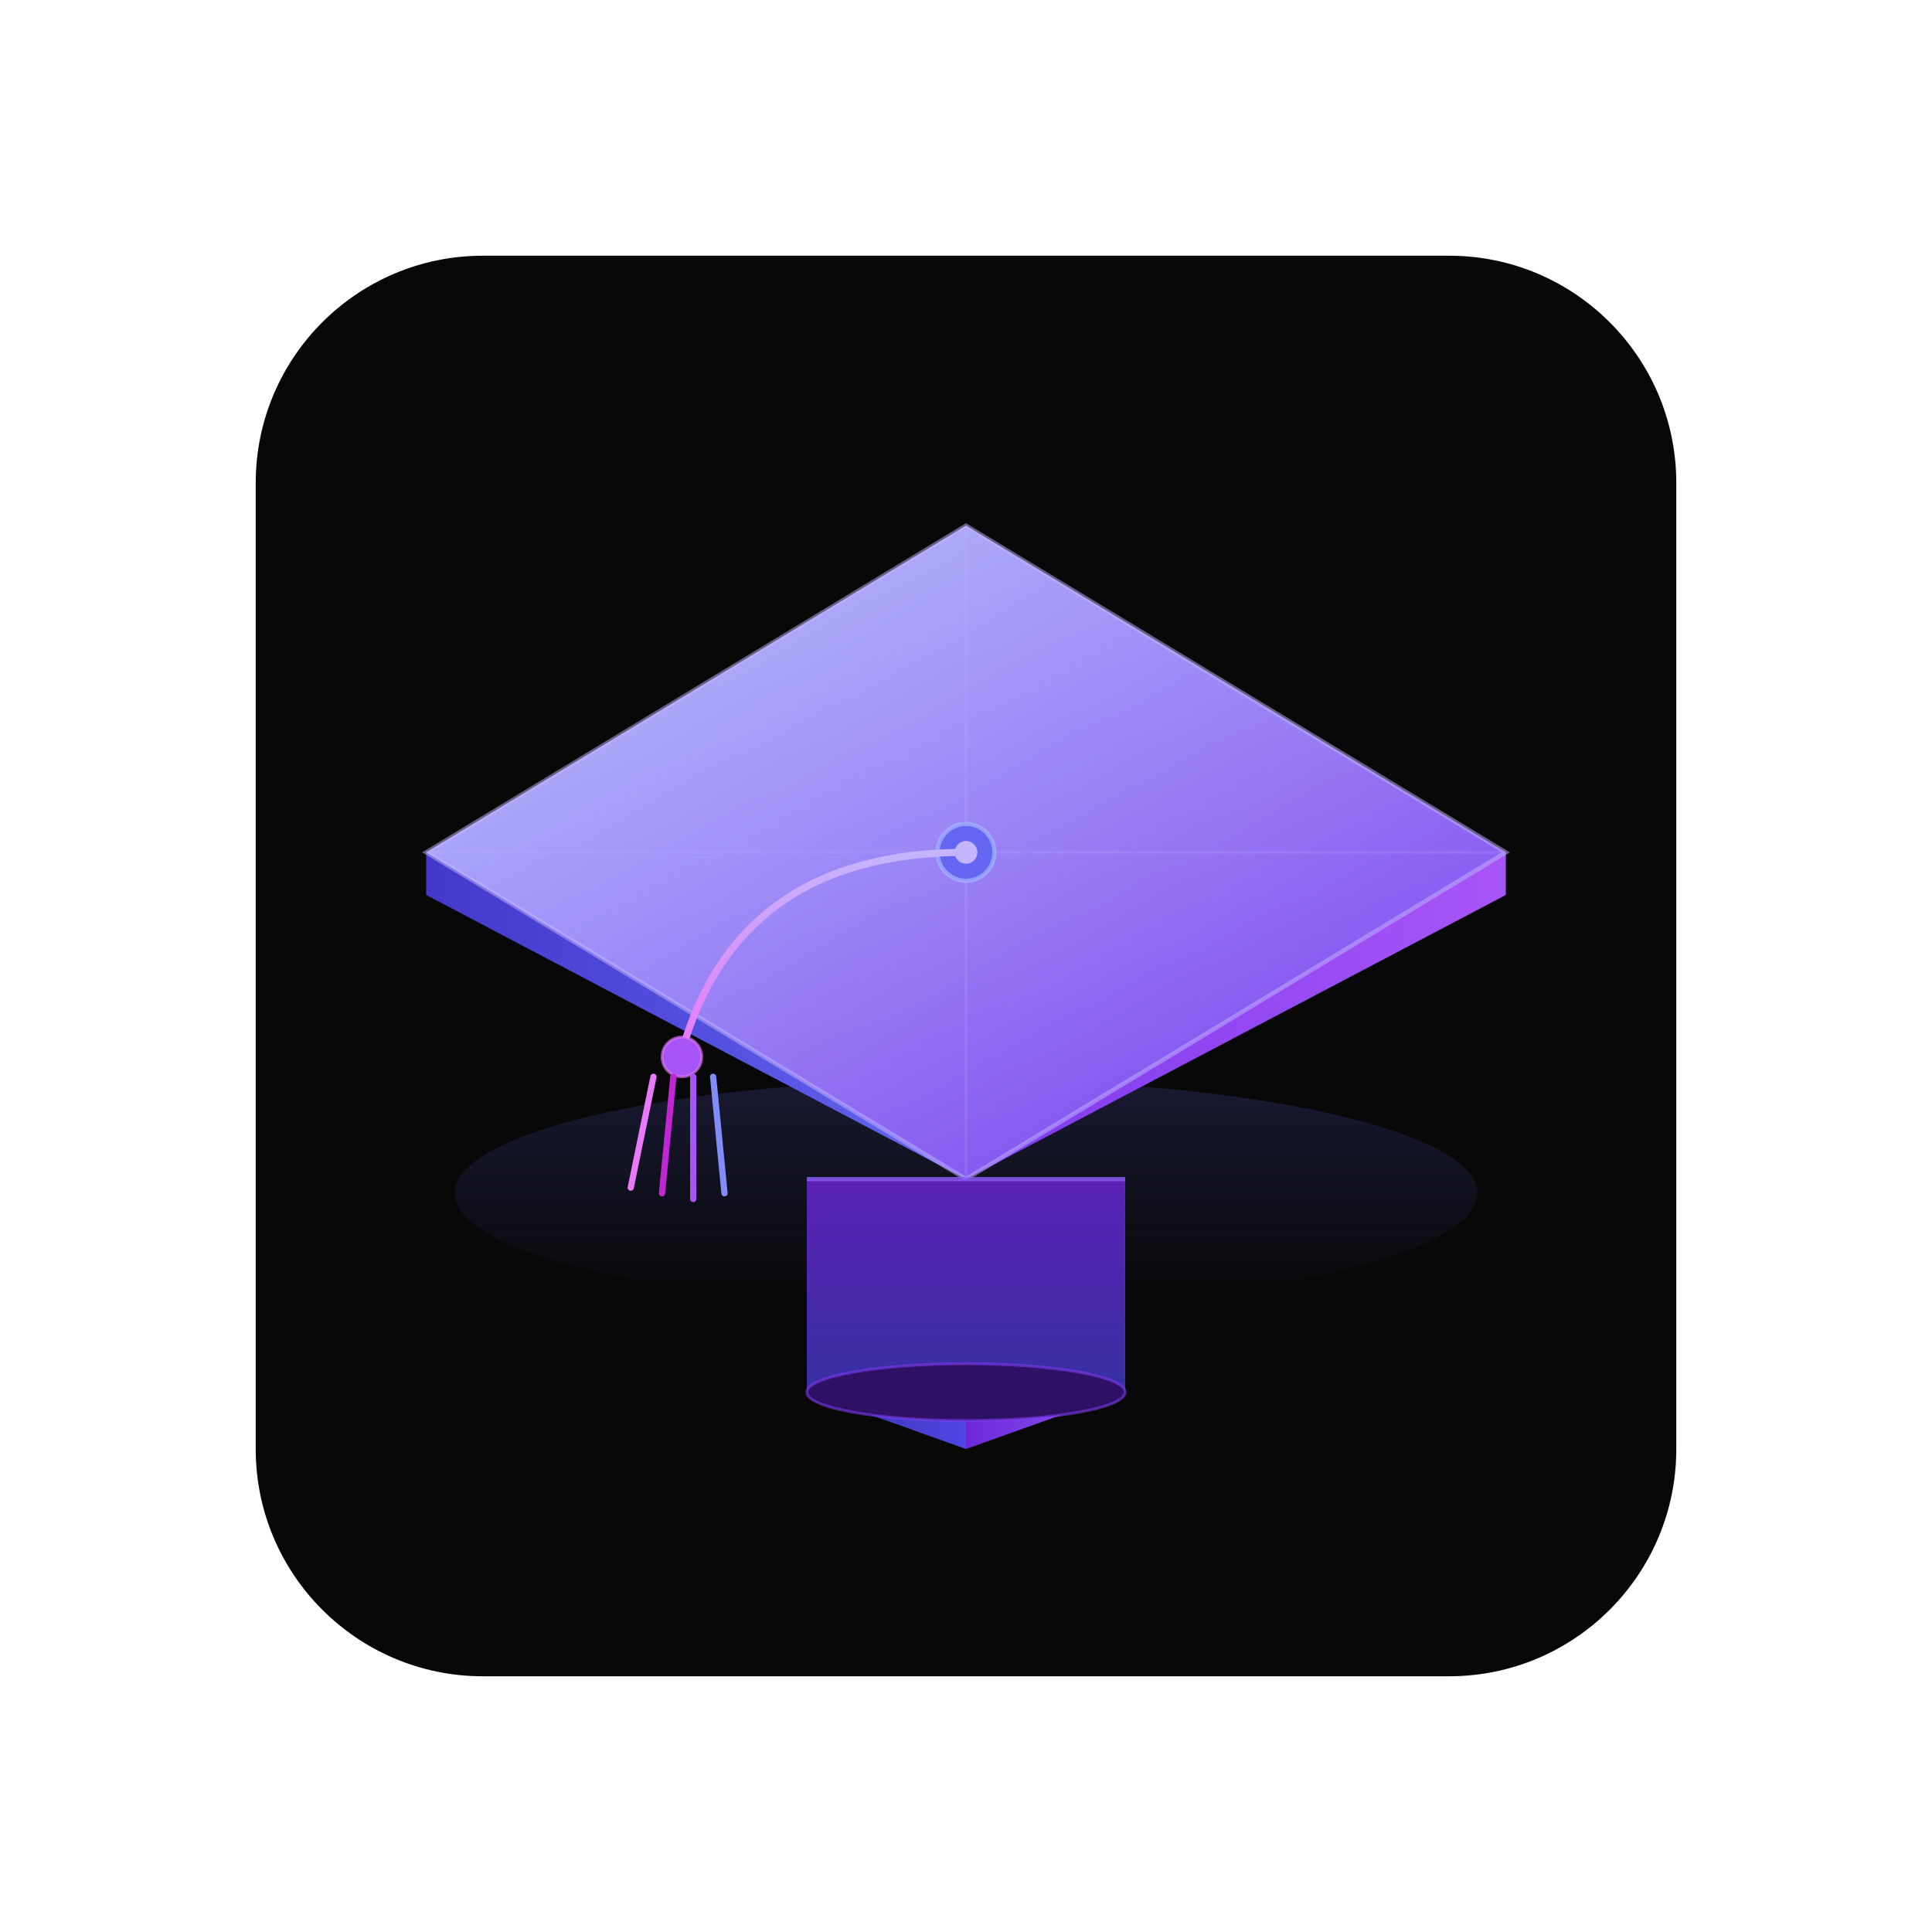
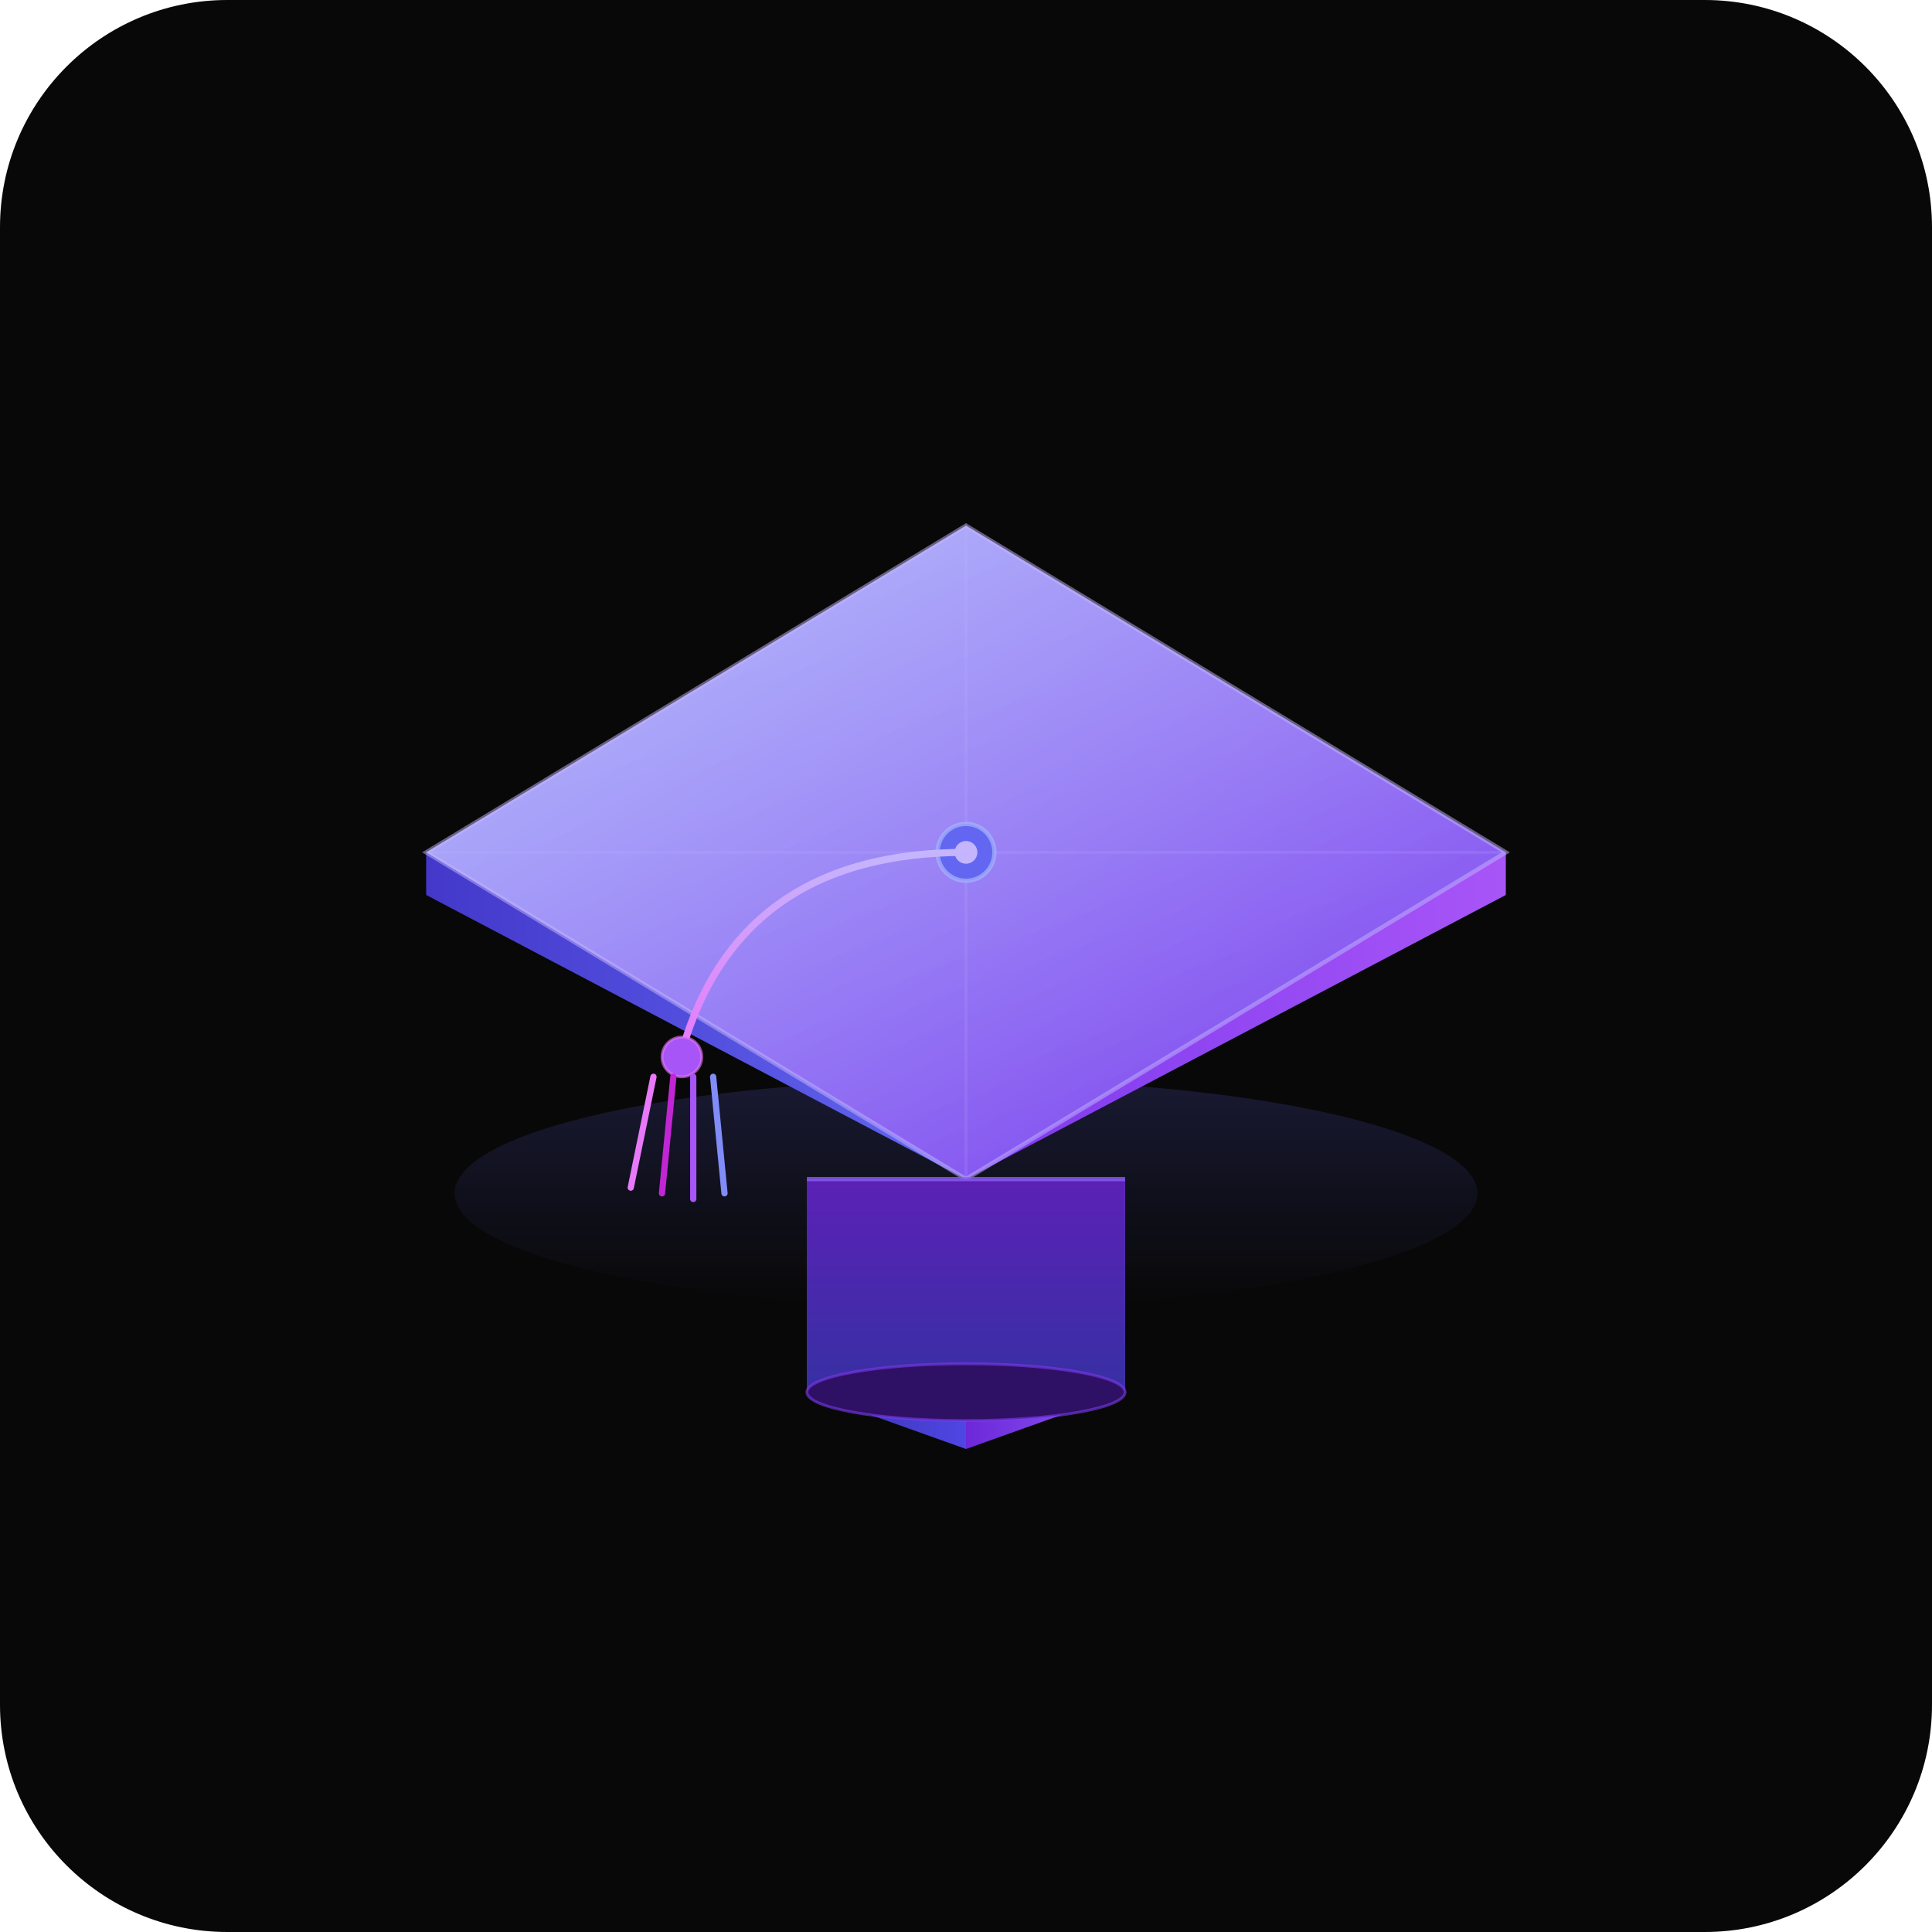
<svg xmlns="http://www.w3.org/2000/svg" width="100%" viewBox="0 0 680 680" role="img">
  <defs>
    <linearGradient id="topFace" x1="0%" y1="0%" x2="100%" y2="100%">
      <stop offset="0%" stop-color="#a5b4fc" />
      <stop offset="100%" stop-color="#7c3aed" />
    </linearGradient>
    <linearGradient id="leftFace" x1="0%" y1="0%" x2="100%" y2="0%">
      <stop offset="0%" stop-color="#4338ca" />
      <stop offset="100%" stop-color="#6366f1" />
    </linearGradient>
    <linearGradient id="rightFace" x1="0%" y1="0%" x2="100%" y2="0%">
      <stop offset="0%" stop-color="#7c3aed" />
      <stop offset="100%" stop-color="#a855f7" />
    </linearGradient>
    <linearGradient id="bodyLeft" x1="0%" y1="0%" x2="100%" y2="0%">
      <stop offset="0%" stop-color="#3730a3" />
      <stop offset="100%" stop-color="#4f46e5" />
    </linearGradient>
    <linearGradient id="bodyRight" x1="0%" y1="0%" x2="100%" y2="0%">
      <stop offset="0%" stop-color="#6d28d9" />
      <stop offset="100%" stop-color="#8b5cf6" />
    </linearGradient>
    <linearGradient id="bodyFront" x1="0%" y1="0%" x2="0%" y2="100%">
      <stop offset="0%" stop-color="#5b21b6" />
      <stop offset="100%" stop-color="#3730a3" />
    </linearGradient>
    <linearGradient id="shine" x1="0%" y1="0%" x2="60%" y2="100%">
      <stop offset="0%" stop-color="#fff" stop-opacity="0.22" />
      <stop offset="100%" stop-color="#fff" stop-opacity="0" />
    </linearGradient>
    <linearGradient id="tasselStr" x1="0%" y1="0%" x2="0%" y2="100%">
      <stop offset="0%" stop-color="#c4b5fd" />
      <stop offset="100%" stop-color="#e879f9" />
    </linearGradient>
    <linearGradient id="glow" x1="0%" y1="0%" x2="0%" y2="100%">
      <stop offset="0%" stop-color="#6366f1" stop-opacity="0.18" />
      <stop offset="100%" stop-color="#6366f1" stop-opacity="0" />
    </linearGradient>
  </defs>
-   <rect x="90" y="90" width="500" height="500" rx="80" fill="#080808" />
+   <rect x="0" y="0" width="680" height="680" rx="80" fill="#080808" />
  <ellipse cx="340" cy="420" rx="180" ry="40" fill="url(#glow)" />
  <polygon points="150,300  340,400  340,415  150,315" fill="url(#leftFace)" />
  <polygon points="530,300  340,400  340,415  530,315" fill="url(#rightFace)" />
  <polygon points="340,185  530,300  340,415  150,300" fill="url(#topFace)" />
  <polygon points="340,185  530,300  340,415  150,300" fill="url(#shine)" />
  <polygon points="340,185  530,300  340,415  150,300" fill="none" stroke="#c4b5fd" stroke-width="1.5" opacity="0.5" />
  <line x1="340" y1="185" x2="340" y2="415" stroke="#c4b5fd" stroke-width="1" opacity="0.15" />
  <line x1="150" y1="300" x2="530" y2="300" stroke="#c4b5fd" stroke-width="1" opacity="0.15" />
  <polygon points="284,415  284,490  340,510  340,435" fill="url(#bodyLeft)" />
  <polygon points="396,415  396,490  340,510  340,435" fill="url(#bodyRight)" />
  <polygon points="284,415  396,415  396,490  284,490" fill="url(#bodyFront)" />
  <line x1="284" y1="415" x2="396" y2="415" stroke="#8b5cf6" stroke-width="1.5" opacity="0.8" />
  <ellipse cx="340" cy="490" rx="56" ry="10" fill="#2e1065" />
  <ellipse cx="340" cy="490" rx="56" ry="10" fill="none" stroke="#7c3aed" stroke-width="1" opacity="0.6" />
  <circle cx="340" cy="300" r="10" fill="#6366f1" />
  <circle cx="340" cy="300" r="10" fill="none" stroke="#a5b4fc" stroke-width="1.5" opacity="0.7" />
  <circle cx="340" cy="300" r="4" fill="#c4b5fd" />
  <path d="M340,300 Q260,300 240,370" fill="none" stroke="url(#tasselStr)" stroke-width="2.5" stroke-linecap="round" />
  <circle cx="240" cy="372" r="7" fill="#a855f7" />
  <circle cx="240" cy="372" r="7" fill="none" stroke="#e879f9" stroke-width="1" opacity="0.6" />
  <line x1="230" y1="379" x2="222" y2="418" stroke="#e879f9" stroke-width="2.2" stroke-linecap="round" />
  <line x1="237" y1="379" x2="233" y2="420" stroke="#c026d3" stroke-width="2.2" stroke-linecap="round" />
  <line x1="244" y1="379" x2="244" y2="422" stroke="#a855f7" stroke-width="2.2" stroke-linecap="round" />
  <line x1="251" y1="379" x2="255" y2="420" stroke="#818cf8" stroke-width="2.2" stroke-linecap="round" />
</svg>
